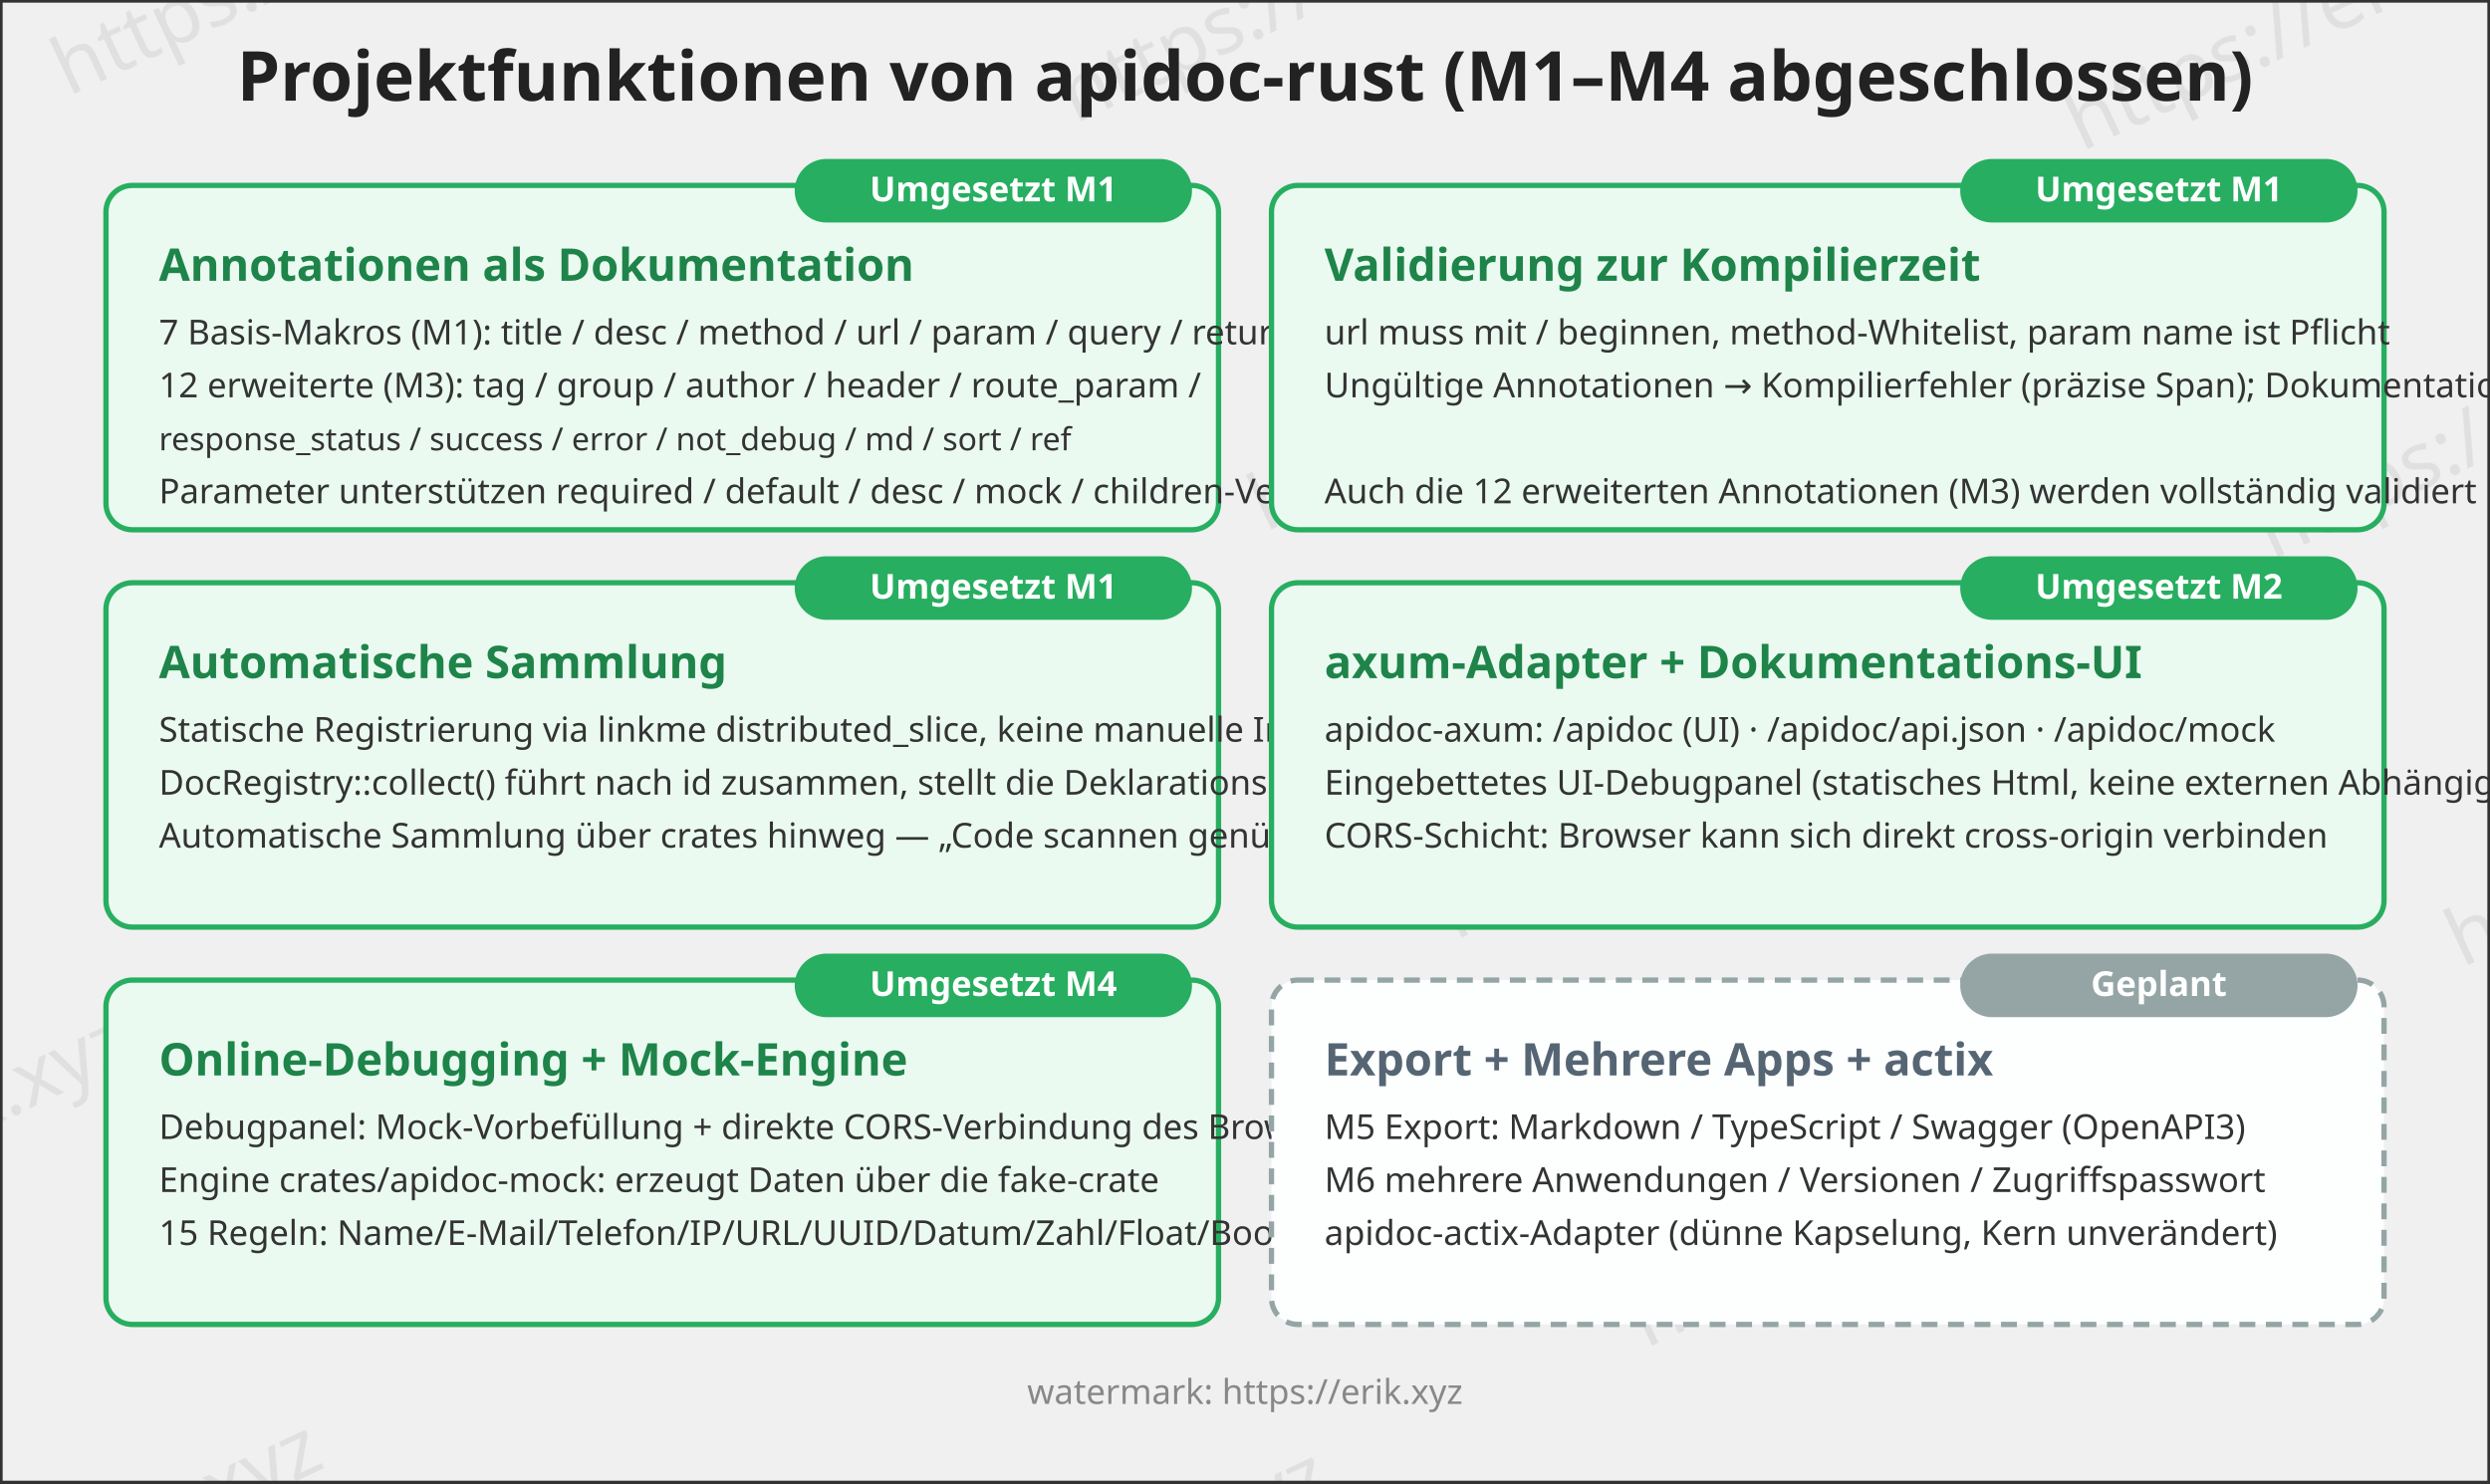
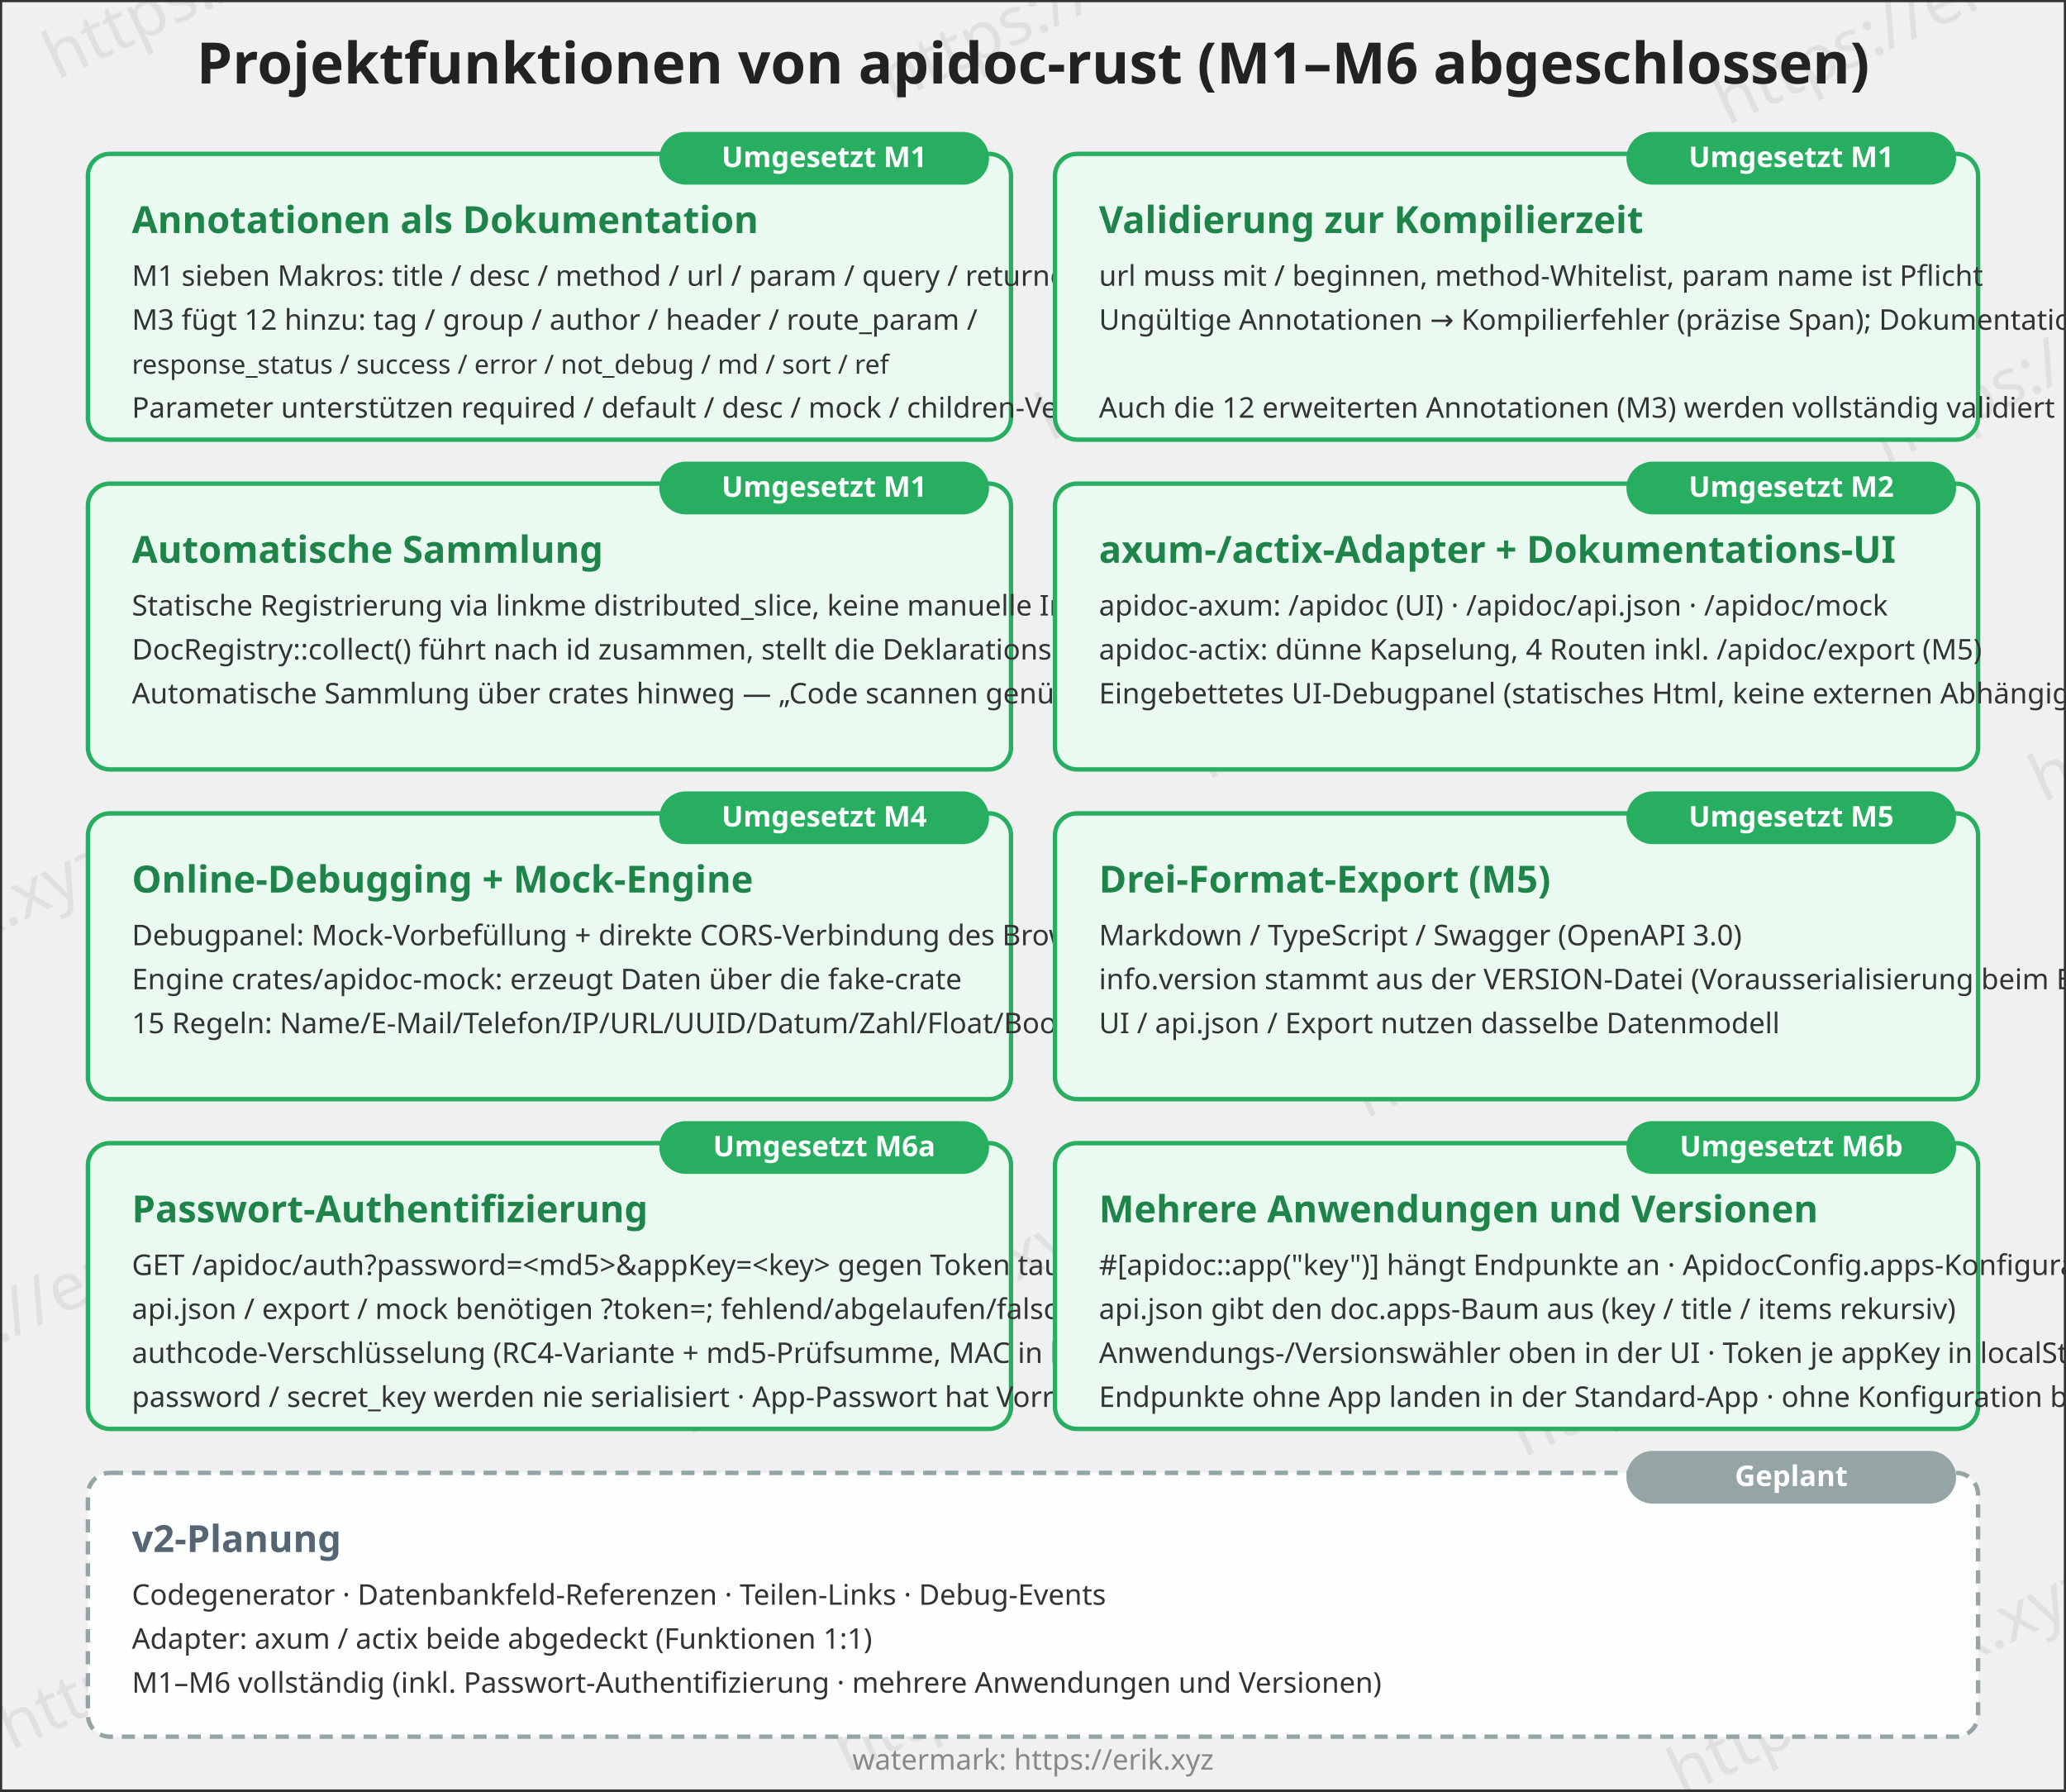
- <svg xmlns="http://www.w3.org/2000/svg" viewBox="0 0 940 560" font-family="sans-serif">
+ <svg xmlns="http://www.w3.org/2000/svg" viewBox="0 0 940 815" font-family="sans-serif">
  <defs>
    <pattern id="wm" width="340" height="170" patternUnits="userSpaceOnUse" patternTransform="rotate(-25)">
      <text x="8" y="44" font-size="30" fill="#888888" opacity="0.15">https://erik.xyz</text>
    </pattern>
  </defs>
-   <rect width="940" height="560" fill="url(#wm)" />
-   <rect x="0" y="0" width="940" height="560" fill="none" stroke="#333" stroke-width="2" />
-   <text x="470" y="38" text-anchor="middle" font-size="26" font-weight="bold" fill="#222">Projektfunktionen von apidoc-rust (M1–M4 abgeschlossen)</text>
+   <rect width="940" height="815" fill="url(#wm)" />
+   <rect x="0" y="0" width="940" height="815" fill="none" stroke="#333" stroke-width="2" />
+   <text x="470" y="38" text-anchor="middle" font-size="26" font-weight="bold" fill="#222">Projektfunktionen von apidoc-rust (M1–M6 abgeschlossen)</text>
  <rect x="40" y="70" width="420" height="130" rx="10" fill="#eafaf1" stroke="#27ae60" stroke-width="2" />
  <rect x="300" y="60" width="150" height="24" rx="12" fill="#27ae60" />
  <text x="375" y="76" text-anchor="middle" font-size="13" fill="#fff" font-weight="bold">Umgesetzt M1</text>
  <text x="60" y="106" font-size="17" font-weight="bold" fill="#1e8449">Annotationen als Dokumentation</text>
-   <text x="60" y="130" font-size="13" fill="#333">7 Basis-Makros (M1): title / desc / method / url / param / query / returned</text>
-   <text x="60" y="150" font-size="13" fill="#333">12 erweiterte (M3): tag / group / author / header / route_param /</text>
+   <text x="60" y="130" font-size="13" fill="#333">M1 sieben Makros: title / desc / method / url / param / query / returned</text>
+   <text x="60" y="150" font-size="13" fill="#333">M3 fügt 12 hinzu: tag / group / author / header / route_param /</text>
  <text x="60" y="170" font-size="12" fill="#333">response_status / success / error / not_debug / md / sort / ref</text>
  <text x="60" y="190" font-size="13" fill="#333">Parameter unterstützen required / default / desc / mock / children-Verschachtelung</text>
  <rect x="480" y="70" width="420" height="130" rx="10" fill="#eafaf1" stroke="#27ae60" stroke-width="2" />
  <rect x="740" y="60" width="150" height="24" rx="12" fill="#27ae60" />
  <text x="815" y="76" text-anchor="middle" font-size="13" fill="#fff" font-weight="bold">Umgesetzt M1</text>
  <text x="500" y="106" font-size="17" font-weight="bold" fill="#1e8449">Validierung zur Kompilierzeit</text>
  <text x="500" y="130" font-size="13" fill="#333">url muss mit / beginnen, method-Whitelist, param name ist Pflicht</text>
  <text x="500" y="150" font-size="13" fill="#333">Ungültige Annotationen → Kompilierfehler (präzise Span); Dokumentation und Code geraten nie aus dem Gleichschritt</text>
  <text x="500" y="190" font-size="13" fill="#333">Auch die 12 erweiterten Annotationen (M3) werden vollständig validiert</text>
  <rect x="40" y="220" width="420" height="130" rx="10" fill="#eafaf1" stroke="#27ae60" stroke-width="2" />
  <rect x="300" y="210" width="150" height="24" rx="12" fill="#27ae60" />
  <text x="375" y="226" text-anchor="middle" font-size="13" fill="#fff" font-weight="bold">Umgesetzt M1</text>
  <text x="60" y="256" font-size="17" font-weight="bold" fill="#1e8449">Automatische Sammlung</text>
  <text x="60" y="280" font-size="13" fill="#333">Statische Registrierung via linkme distributed_slice, keine manuelle Interface-Liste nötig</text>
  <text x="60" y="300" font-size="13" fill="#333">DocRegistry::collect() führt nach id zusammen, stellt die Deklarationsreihenfolge nach seq wieder her</text>
  <text x="60" y="320" font-size="13" fill="#333">Automatische Sammlung über crates hinweg — „Code scannen genügt für alle Endpunkte"</text>
  <rect x="480" y="220" width="420" height="130" rx="10" fill="#eafaf1" stroke="#27ae60" stroke-width="2" />
  <rect x="740" y="210" width="150" height="24" rx="12" fill="#27ae60" />
  <text x="815" y="226" text-anchor="middle" font-size="13" fill="#fff" font-weight="bold">Umgesetzt M2</text>
-   <text x="500" y="256" font-size="17" font-weight="bold" fill="#1e8449">axum-Adapter + Dokumentations-UI</text>
+   <text x="500" y="256" font-size="17" font-weight="bold" fill="#1e8449">axum-/actix-Adapter + Dokumentations-UI</text>
  <text x="500" y="280" font-size="13" fill="#333">apidoc-axum: /apidoc (UI) · /apidoc/api.json · /apidoc/mock</text>
-   <text x="500" y="300" font-size="13" fill="#333">Eingebettetes UI-Debugpanel (statisches Html, keine externen Abhängigkeiten)</text>
-   <text x="500" y="320" font-size="13" fill="#333">CORS-Schicht: Browser kann sich direkt cross-origin verbinden</text>
+   <text x="500" y="300" font-size="13" fill="#333">apidoc-actix: dünne Kapselung, 4 Routen inkl. /apidoc/export (M5)</text>
+   <text x="500" y="320" font-size="13" fill="#333">Eingebettetes UI-Debugpanel (statisches Html, keine externen Abhängigkeiten)</text>
  <rect x="40" y="370" width="420" height="130" rx="10" fill="#eafaf1" stroke="#27ae60" stroke-width="2" />
  <rect x="300" y="360" width="150" height="24" rx="12" fill="#27ae60" />
  <text x="375" y="376" text-anchor="middle" font-size="13" fill="#fff" font-weight="bold">Umgesetzt M4</text>
  <text x="60" y="406" font-size="17" font-weight="bold" fill="#1e8449">Online-Debugging + Mock-Engine</text>
-   <text x="60" y="430" font-size="13" fill="#333">Debugpanel: Mock-Vorbefüllung + direkte CORS-Verbindung des Browsers</text>
+   <text x="60" y="430" font-size="13" fill="#333">Debugpanel: Mock-Vorbefüllung + direkte CORS-Verbindung des Browsers zum Zielendpunkt</text>
  <text x="60" y="450" font-size="13" fill="#333">Engine crates/apidoc-mock: erzeugt Daten über die fake-crate</text>
  <text x="60" y="470" font-size="13" fill="#333">15 Regeln: Name/E-Mail/Telefon/IP/URL/UUID/Datum/Zahl/Float/Bool/Text…</text>
-   <rect x="480" y="370" width="420" height="130" rx="10" fill="#fdfefe" stroke="#95a5a6" stroke-width="2" stroke-dasharray="6 4" />
-   <rect x="740" y="360" width="150" height="24" rx="12" fill="#95a5a6" />
-   <text x="815" y="376" text-anchor="middle" font-size="13" fill="#fff" font-weight="bold">Geplant</text>
-   <text x="500" y="406" font-size="17" font-weight="bold" fill="#566573">Export + Mehrere Apps + actix</text>
-   <text x="500" y="430" font-size="13" fill="#333">M5 Export: Markdown / TypeScript / Swagger (OpenAPI3)</text>
-   <text x="500" y="450" font-size="13" fill="#333">M6 mehrere Anwendungen / Versionen / Zugriffspasswort</text>
-   <text x="500" y="470" font-size="13" fill="#333">apidoc-actix-Adapter (dünne Kapselung, Kern unverändert)</text>
-   <text x="470" y="530" text-anchor="middle" font-size="13" fill="#888">watermark: https://erik.xyz</text>
+   <rect x="480" y="370" width="420" height="130" rx="10" fill="#eafaf1" stroke="#27ae60" stroke-width="2" />
+   <rect x="740" y="360" width="150" height="24" rx="12" fill="#27ae60" />
+   <text x="815" y="376" text-anchor="middle" font-size="13" fill="#fff" font-weight="bold">Umgesetzt M5</text>
+   <text x="500" y="406" font-size="17" font-weight="bold" fill="#1e8449">Drei-Format-Export (M5)</text>
+   <text x="500" y="430" font-size="13" fill="#333">Markdown / TypeScript / Swagger (OpenAPI 3.0)</text>
+   <text x="500" y="450" font-size="13" fill="#333">info.version stammt aus der VERSION-Datei (Vorausserialisierung beim Build)</text>
+   <text x="500" y="470" font-size="13" fill="#333">UI / api.json / Export nutzen dasselbe Datenmodell</text>
+   <rect x="40" y="520" width="420" height="130" rx="10" fill="#eafaf1" stroke="#27ae60" stroke-width="2" />
+   <rect x="300" y="510" width="150" height="24" rx="12" fill="#27ae60" />
+   <text x="375" y="526" text-anchor="middle" font-size="13" fill="#fff" font-weight="bold">Umgesetzt M6a</text>
+   <text x="60" y="556" font-size="17" font-weight="bold" fill="#1e8449">Passwort-Authentifizierung</text>
+   <text x="60" y="580" font-size="13" fill="#333">GET /apidoc/auth?password=&lt;md5&gt;&amp;appKey=&lt;key&gt; gegen Token tauschen</text>
+   <text x="60" y="600" font-size="13" fill="#333">api.json / export / mock benötigen ?token=; fehlend/abgelaufen/falsch → 401</text>
+   <text x="60" y="620" font-size="13" fill="#333">authcode-Verschlüsselung (RC4-Variante + md5-Prüfsumme, MAC in konstanter Zeit)</text>
+   <text x="60" y="640" font-size="13" fill="#333">password / secret_key werden nie serialisiert · App-Passwort hat Vorrang vor globalem</text>
+   <rect x="480" y="520" width="420" height="130" rx="10" fill="#eafaf1" stroke="#27ae60" stroke-width="2" />
+   <rect x="740" y="510" width="150" height="24" rx="12" fill="#27ae60" />
+   <text x="815" y="526" text-anchor="middle" font-size="13" fill="#fff" font-weight="bold">Umgesetzt M6b</text>
+   <text x="500" y="556" font-size="17" font-weight="bold" fill="#1e8449">Mehrere Anwendungen und Versionen</text>
+   <text x="500" y="580" font-size="13" fill="#333">#[apidoc::app("key")] hängt Endpunkte an · ApidocConfig.apps-Konfigurationsbaum</text>
+   <text x="500" y="600" font-size="13" fill="#333">api.json gibt den doc.apps-Baum aus (key / title / items rekursiv)</text>
+   <text x="500" y="620" font-size="13" fill="#333">Anwendungs-/Versionswähler oben in der UI · Token je appKey in localStorage</text>
+   <text x="500" y="640" font-size="13" fill="#333">Endpunkte ohne App landen in der Standard-App · ohne Konfiguration byte-identisch zu M5</text>
+   <rect x="40" y="670" width="860" height="120" rx="10" fill="#fdfefe" stroke="#95a5a6" stroke-width="2" stroke-dasharray="6 4" />
+   <rect x="740" y="660" width="150" height="24" rx="12" fill="#95a5a6" />
+   <text x="815" y="676" text-anchor="middle" font-size="13" fill="#fff" font-weight="bold">Geplant</text>
+   <text x="60" y="706" font-size="17" font-weight="bold" fill="#566573">v2-Planung</text>
+   <text x="60" y="730" font-size="13" fill="#333">Codegenerator · Datenbankfeld-Referenzen · Teilen-Links · Debug-Events</text>
+   <text x="60" y="750" font-size="13" fill="#333">Adapter: axum / actix beide abgedeckt (Funktionen 1:1)</text>
+   <text x="60" y="770" font-size="13" fill="#333">M1–M6 vollständig (inkl. Passwort-Authentifizierung · mehrere Anwendungen und Versionen)</text>
+   <text x="470" y="805" text-anchor="middle" font-size="13" fill="#888">watermark: https://erik.xyz</text>
</svg>
